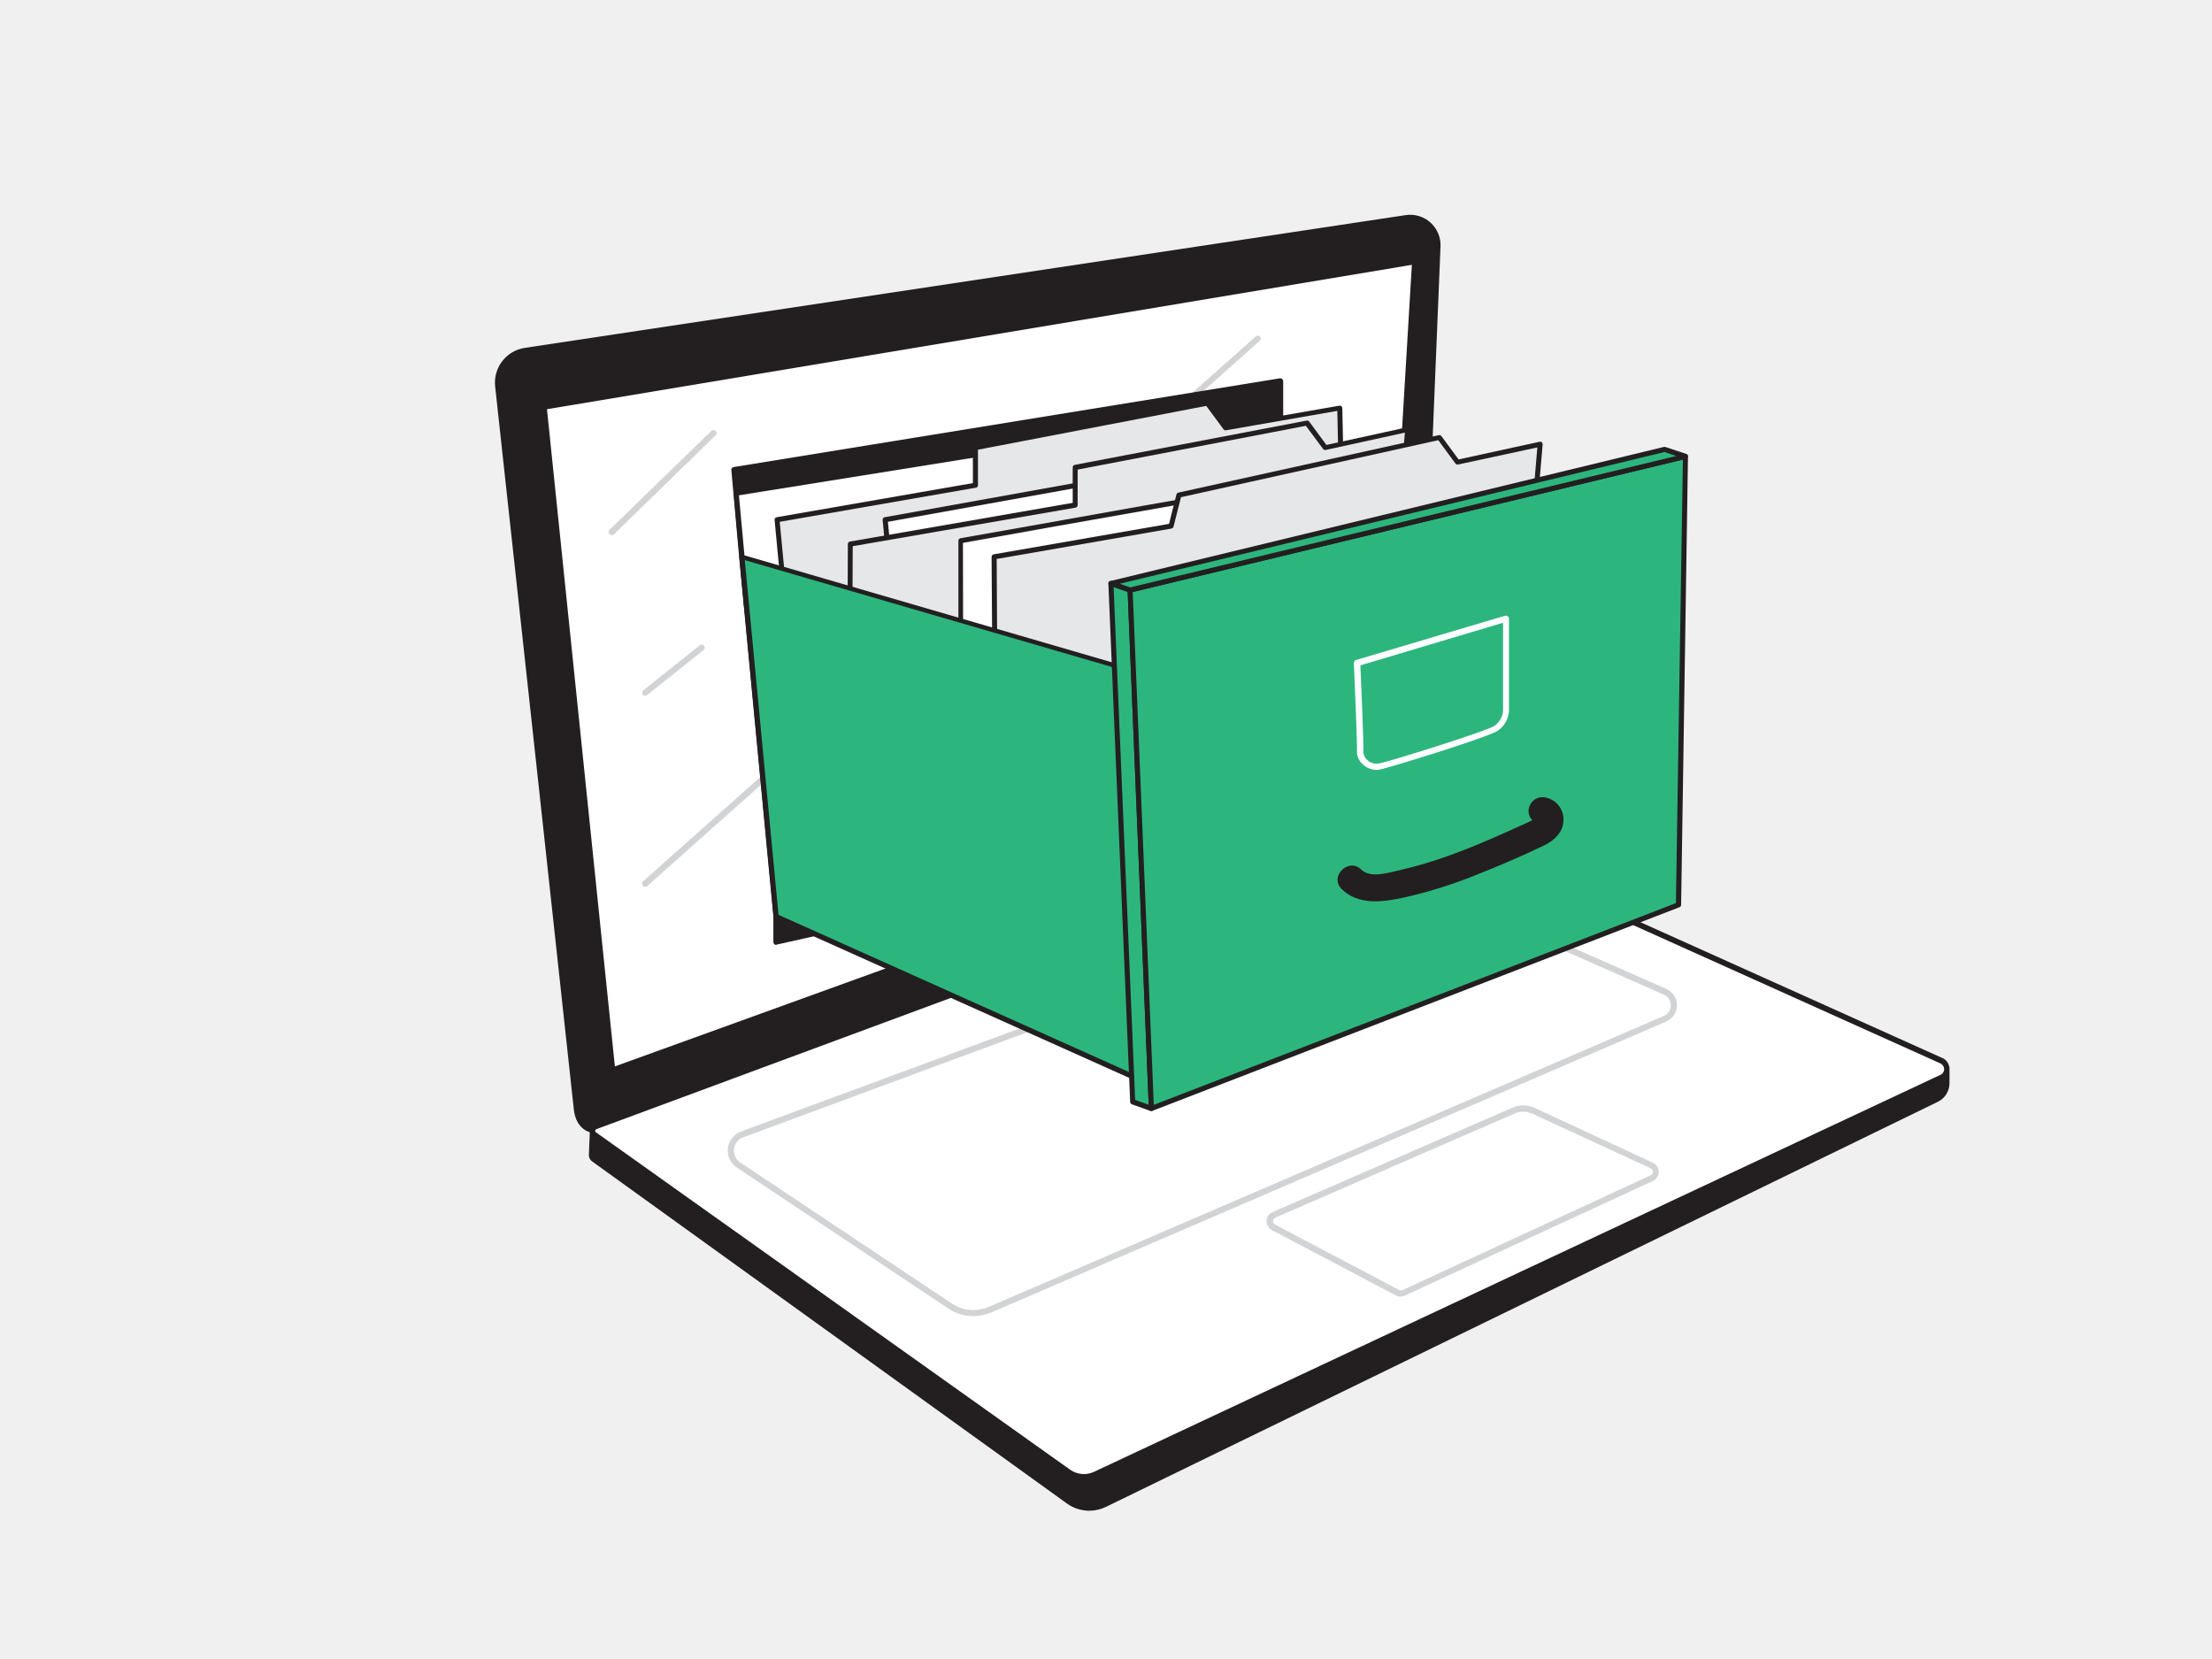
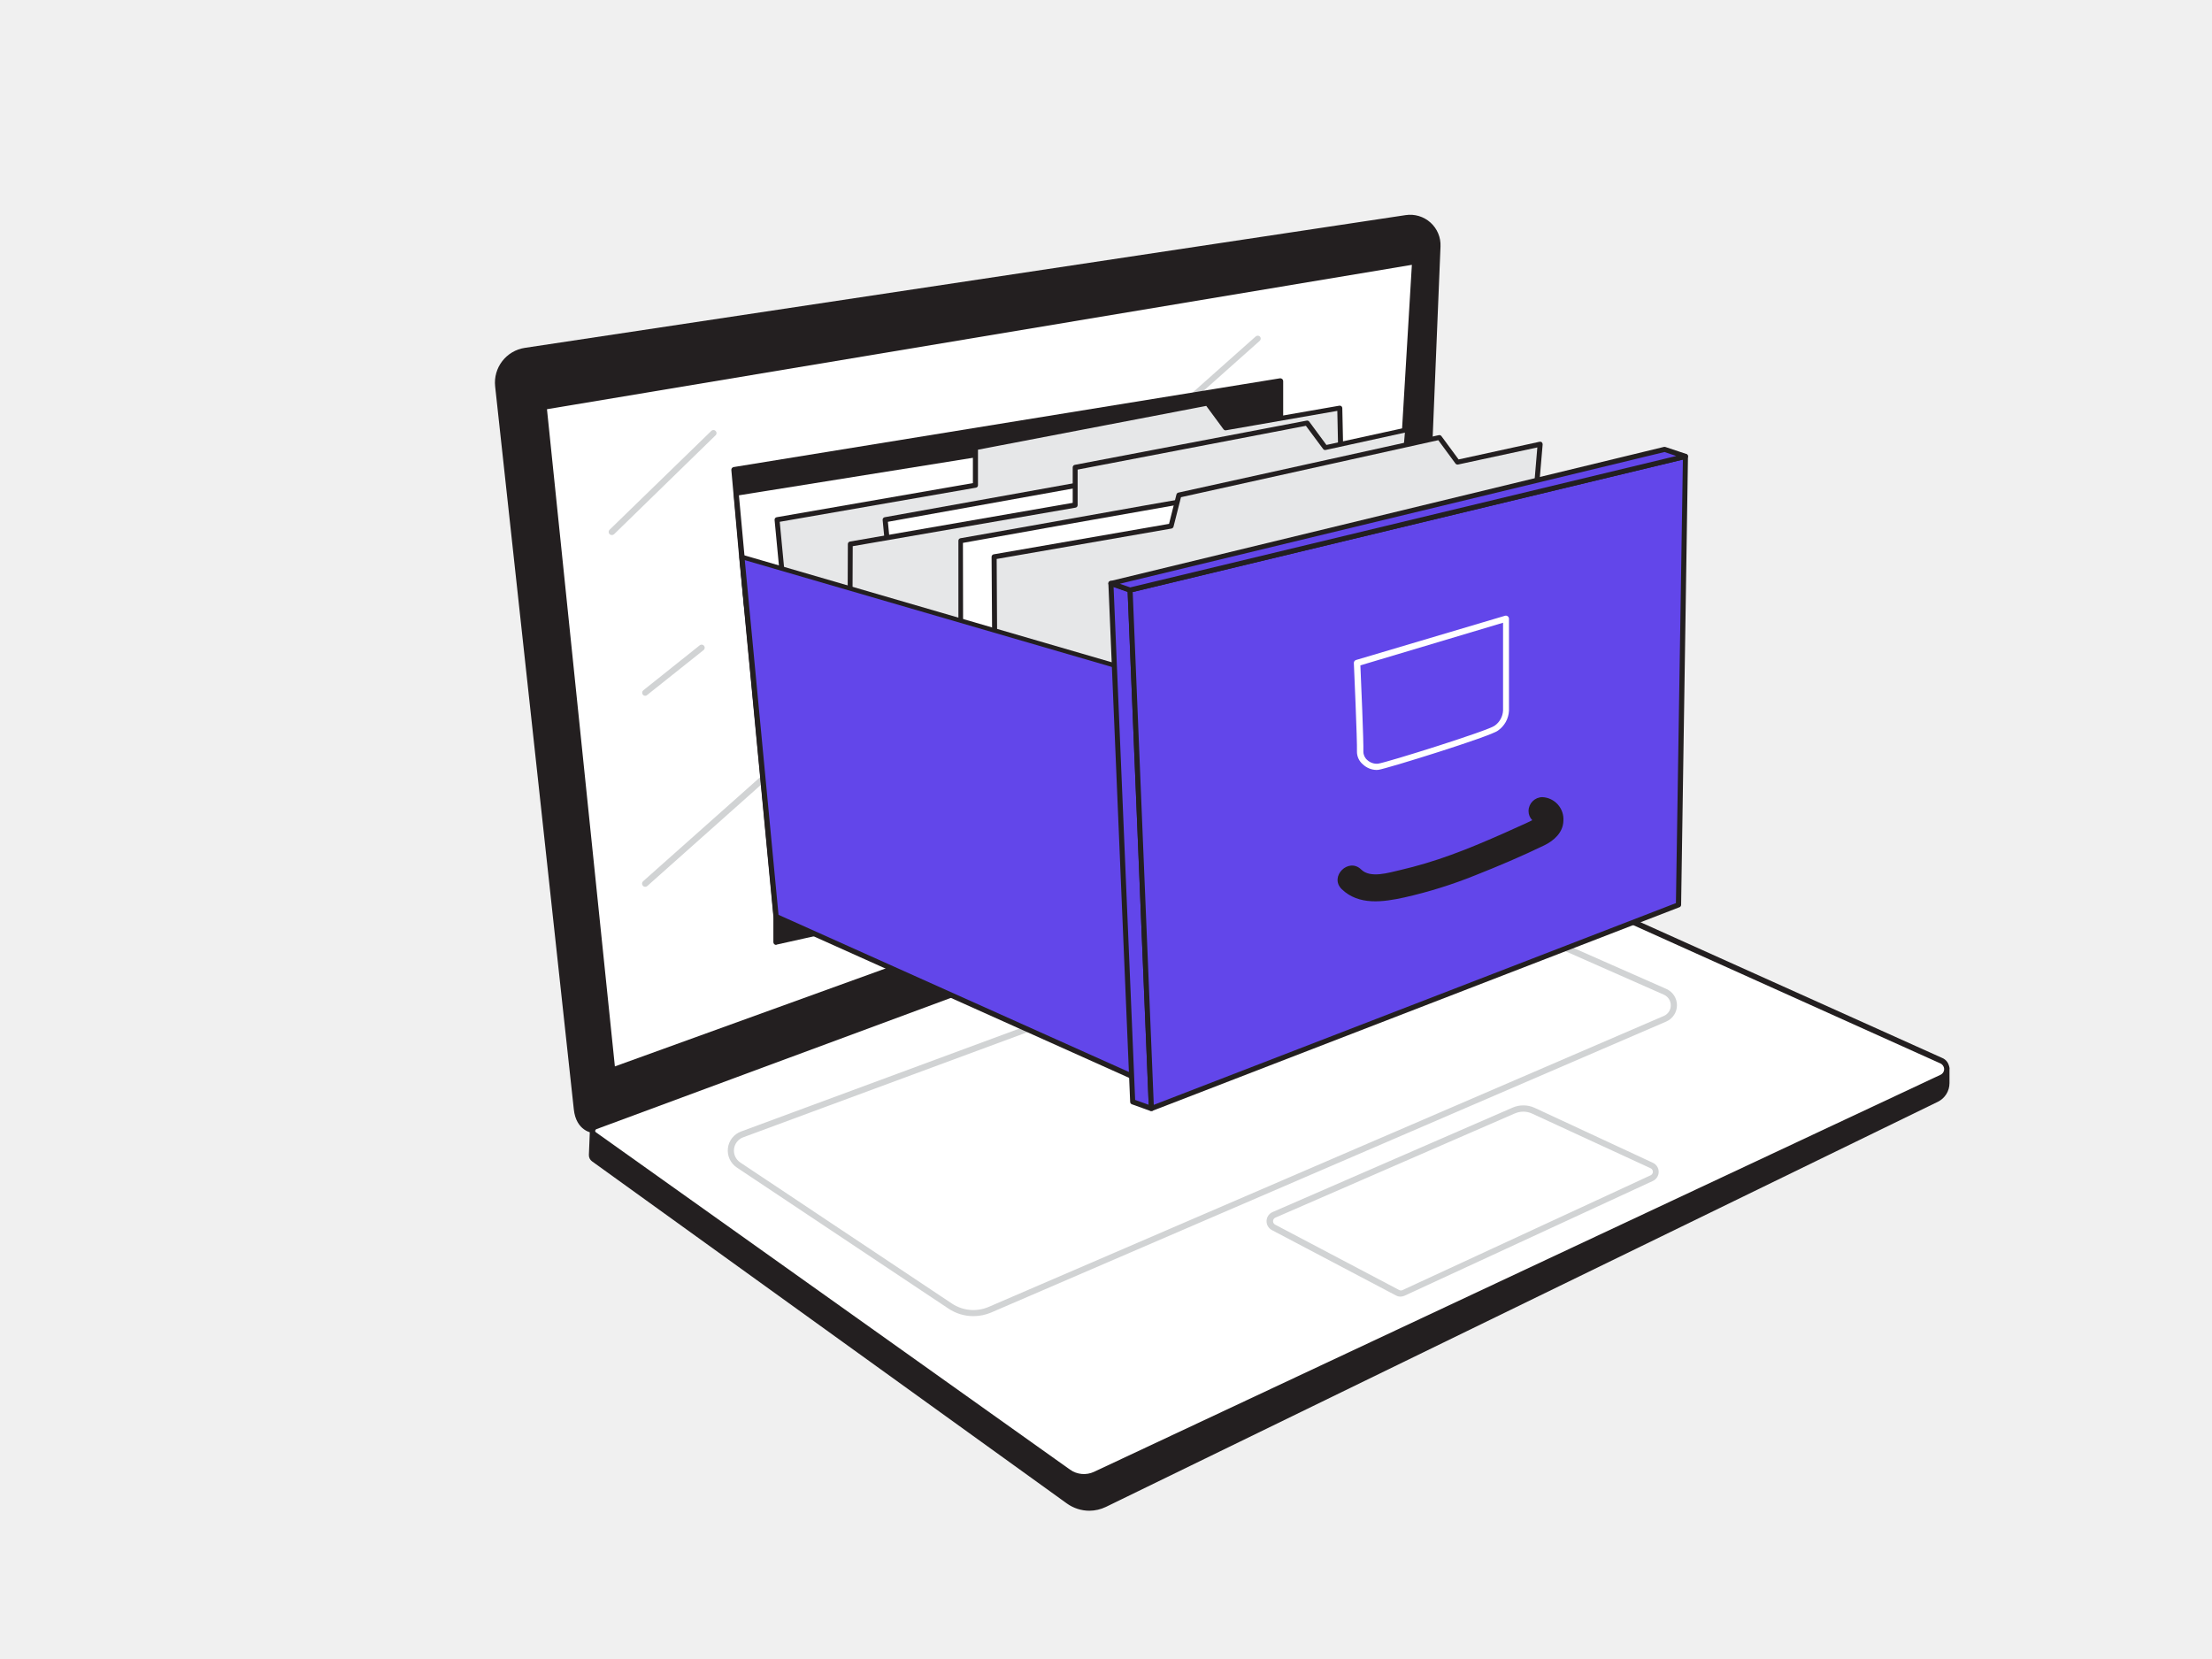
<svg xmlns="http://www.w3.org/2000/svg" viewBox="0 0 400 300">
  <g data-name="#483_data_organization_flatline">
    <path d="M107.17 204.37s-2.57-.19-2.94-3.85C103.9 197.31 92.76 95.1 90 69.85a5.87 5.87 0 015-6.44l159.25-24a5 5 0 015.75 5.18l-4.3 104.35z" fill="#231f20" />
    <path d="M107.17 204.87s-3-.27-3.41-4.3c-.33-3.26-11.9-109.42-14.22-130.67a6.36 6.36 0 015.39-7l159.25-24a5.49 5.49 0 016.31 5.67L256.2 149a.51.51 0 01-.33.45l-148.52 55.39a.57.57 0 01-.18.03zM255 39.88a4 4 0 00-.68 0L95 63.9a5.35 5.35 0 00-4.53 5.89c2.35 21.21 13.92 127.42 14.26 130.68.28 2.82 2 3.31 2.39 3.39l148.09-55.27 4.25-104a4.5 4.5 0 00-4.46-4.71z" fill="#231f20" />
    <path fill="#fff" d="M110.8 193.48L98.41 73.63 255.8 47.35l-5.73 95.73-139.27 50.4z" />
    <path d="M110.8 193.94a.45.45 0 01-.25-.07.51.51 0 01-.21-.34L98 73.68a.47.47 0 01.38-.5L255.73 46.9a.49.49 0 01.38.11.51.51 0 01.15.37l-5.73 95.73a.45.45 0 01-.3.4L111 193.91a.4.4 0 01-.2.03zM98.91 74l12.28 118.84 138.45-50.09 5.67-94.86z" fill="#231f20" />
    <path d="M116.68 160.36a.56.56 0 01-.42-.18.57.57 0 010-.79l110.79-98.53a.57.57 0 01.79 0 .55.55 0 01-.05.78l-110.74 98.58a.54.54 0 01-.37.14z" fill="#d1d3d4" />
    <path d="M107.17 204.37l-.18 4.44a.85.85 0 00.36.73l85.87 61.93a6.44 6.44 0 006.59.57l150.37-73.24a3.27 3.27 0 001.83-2.93v-2.75l-183.26 11.2z" fill="#231f20" />
    <path d="M197 273.19a7 7 0 01-4.07-1.31L107.05 210a1.36 1.36 0 01-.56-1.16l.18-4.44a.5.5 0 01.5-.48l61.58-.05L352 192.62a.51.51 0 01.38.13.51.51 0 01.15.37v2.75a3.76 3.76 0 01-2.11 3.37L200 272.49a7 7 0 01-3 .7zm-89.34-68.32l-.16 4a.37.37 0 00.15.31l85.87 61.92a5.92 5.92 0 006.08.53L350 198.35a2.77 2.77 0 001.55-2.48v-2.22l-182.77 11.17z" fill="#231f20" />
    <path d="M107.68 203.76l148-54.82L351 191.8a1.62 1.62 0 01.11 3L198 266.53a4.76 4.76 0 01-4.8-.43l-85.73-61a.79.79 0 01.21-1.34z" fill="#fff" />
    <path d="M196 267.44a5.21 5.21 0 01-3-1l-85.73-61a1.24 1.24 0 01.29-2.18l148-54.82a.47.47 0 01.35 0l95.28 42.86a2.08 2.08 0 01.12 3.81L198.22 267a5.2 5.2 0 01-2.22.44zm59.68-118l-147.84 54.75a.33.33 0 00-.21.26.31.31 0 00.14.31l85.73 61a4.33 4.33 0 004.34.39l153.06-71.79a1.14 1.14 0 00.66-1.09 1.16 1.16 0 00-.74-1zm-148 54.33z" fill="#231f20" />
    <path d="M176 238a8.07 8.07 0 01-4.48-1.36l-38.27-25.51a3.68 3.68 0 01.76-6.52l122.58-45.33a.55.55 0 01.42 0l44.32 19.55a3.22 3.22 0 010 5.89l-122.11 52.63a8.25 8.25 0 01-3.22.65zm80.77-77.6L134.4 205.66a2.57 2.57 0 00-.54 4.55l38.27 25.51a7 7 0 006.65.61l122.08-52.61a2.07 2.07 0 001.27-1.92 2.1 2.1 0 00-1.25-1.93zM253.27 234.47a1.77 1.77 0 01-.84-.21L230 222.44a1.81 1.81 0 01.12-3.26l43.41-18.89a4.89 4.89 0 014 .05l21.37 9.93a1.81 1.81 0 010 3.28L254 234.3a1.83 1.83 0 01-.73.17zM274 201.31l-43.4 18.89a.7.7 0 000 1.26l22.42 11.82a.68.68 0 00.62 0l44.85-20.75a.7.7 0 000-1.27L277 201.35a3.77 3.77 0 00-3.07 0z" fill="#d1d3d4" />
    <path fill="#231f20" d="M134.16 100.69l-1.41-15.76 98.79-16.05v81.16l-91.19 20.33v-4.64l-6.19-65.04z" />
    <path d="M140.35 170.87a.5.5 0 01-.5-.5v-4.64l-6.19-65L132.25 85a.5.5 0 01.42-.54l98.79-16.05a.52.52 0 01.58.5V150a.49.49 0 01-.39.48l-91.19 20.33zm-5.69-70.22l6.19 65v4.05L231 149.64V69.47l-97.71 15.88 1.37 15.3z" fill="#231f20" />
    <path fill="#fff" d="M135.04 109.99l-1.91-20.8 67.76-10.88-15.68 51.38-50.17-19.7z" />
    <path d="M185.21 130.15a.45.45 0 01-.16 0l-50.17-19.7a.47.47 0 01-.29-.39l-1.91-20.8a.44.44 0 01.38-.49l67.75-10.88a.44.44 0 01.42.15.45.45 0 01.09.43l-15.67 51.39a.47.47 0 01-.24.28.45.45 0 01-.2.01zm-49.74-20.48l49.45 19.42 15.32-50.21-66.62 10.69z" fill="#231f20" />
    <path d="M146.12 151.84c-.28-1.69-5.59-57.86-5.59-57.86l35.86-6.24v-6.8l41.94-8 3.29 4.47 20.66-3.6 1.12 52.37z" fill="#e6e7e8" />
    <path d="M146.12 152.3a.42.42 0 01-.24-.07.45.45 0 01-.21-.31c-.28-1.69-5.38-55.6-5.6-57.89a.46.46 0 01.38-.5l35.48-6.17v-6.42a.46.46 0 01.38-.45l41.94-8a.46.46 0 01.45.18l3.12 4.24 20.38-3.55a.45.45 0 01.53.44l1.13 52.37a.46.46 0 01-.34.45l-97.28 25.72zM141 94.36c.47 4.94 4.87 51.38 5.49 56.91l96.43-25.49-1.09-51.48-20.14 3.51a.47.47 0 01-.44-.18l-3.12-4.23-41.28 7.92v6.42a.44.44 0 01-.38.45z" fill="#231f20" />
    <path fill="#fff" d="M163.06 125.27l-3-31.29 63.63-11.45v33.84l-60.63 8.9z" />
    <path d="M163.06 125.72a.44.44 0 01-.45-.41l-3-31.28a.46.46 0 01.37-.5l63.63-11.45a.51.51 0 01.38.1.48.48 0 01.16.35v33.84a.46.46 0 01-.39.45l-60.63 8.9zm-2.5-31.36l2.91 30.38 59.77-8.74V83.08z" fill="#231f20" />
    <path d="M153.77 150c-.28-1.69 0-51.66 0-51.66l40.66-7.07v-6.8l41.94-8.05 3.29 4.46 14.93-3.27-4.13 48.24z" fill="#e6e7e8" />
    <path d="M153.77 150.49a.45.45 0 01-.25-.07.47.47 0 01-.2-.31c-.28-1.71 0-49.69 0-51.73a.46.46 0 01.38-.45l40.28-7v-6.42a.46.46 0 01.38-.45l41.93-8a.47.47 0 01.46.18l3.11 4.22 14.64-3.2a.46.46 0 01.56.48l-4.13 48.24a.47.47 0 01-.35.41l-96.67 24.14zm.43-51.72c-.08 16.4-.18 46.31 0 50.69l95.8-23.93 4.05-47.3-14.33 3.14a.45.45 0 01-.46-.18L236.15 77l-41.28 7.92v6.43a.46.46 0 01-.38.45z" fill="#231f20" />
    <path d="M173.74 136.08v-38.3s66.66-12 66.85-11.45 0 52.34 0 52.34z" fill="#fff" />
    <path d="M240.59 139.13l-66.85-2.6a.45.45 0 01-.43-.45v-38.3a.45.45 0 01.37-.45c.17 0 16.86-3 33.36-5.93 33.76-5.94 33.81-5.77 34-5.21s.08 36.89 0 52.48a.46.46 0 01-.45.46zm-66.39-3.49l65.93 2.56c.06-16.87.14-47.57 0-51.41-4.58.41-48.38 8.21-66 11.38z" fill="#231f20" />
    <path d="M180.33 155.22c-.28-1.69-.56-54.53-.56-54.53l32-5.56 1.41-5.61 47.1-10.39 3.29 4.46 14.93-3.26-4.13 48.24z" fill="#e6e7e8" />
    <path d="M180.33 155.68a.51.51 0 01-.24-.07.45.45 0 01-.21-.31c-.28-1.71-.55-52.45-.57-54.6a.46.46 0 01.38-.46l31.71-5.51 1.34-5.32a.47.47 0 01.34-.33l47.1-10.39a.46.46 0 01.47.17l3.11 4.22 14.65-3.2a.48.48 0 01.4.1.51.51 0 01.15.39l-4.13 48.24a.46.46 0 01-.33.4l-94 26.65zm-.1-54.6c.09 17.34.31 49 .52 53.55L274 128.21l4-47.3L263.67 84a.47.47 0 01-.47-.17l-3.11-4.23-46.53 10.31-1.35 5.33a.48.48 0 01-.37.34z" fill="#231f20" />
-     <path fill="#2cb67d" d="M134.16 100.69l6.19 65.04 65.89 29.57-3.38-74.62-68.7-19.99z" />
+     <path fill="#6246ea" d="M134.16 100.69l6.19 65.04 65.89 29.57-3.38-74.62-68.7-19.99z" />
    <path d="M206.24 195.75a.41.41 0 01-.19 0l-65.88-29.56a.45.45 0 01-.27-.37l-6.2-65a.48.48 0 01.17-.4.45.45 0 01.42-.09l68.7 20a.44.44 0 01.32.41l3.38 74.62a.46.46 0 01-.2.4.43.43 0 01-.25-.01zm-65.46-30.32l65 29.15-3.36-73.58-67.74-19.71z" fill="#231f20" />
-     <path fill="#2cb67d" d="M204.83 199.24l-3.94-93.76 3.47 1.22 3.85 93.75-3.38-1.21z" />
+     <path fill="#6246ea" d="M204.83 199.24l-3.94-93.76 3.47 1.22 3.85 93.75-3.38-1.21z" />
    <path d="M208.21 200.9h-.16l-3.37-1.21a.46.46 0 01-.31-.41l-3.94-93.76a.44.44 0 01.19-.39.45.45 0 01.42-.06l3.47 1.22a.45.45 0 01.31.41l3.84 93.75a.44.44 0 01-.18.38.46.46 0 01-.27.07zm-2.94-2l2.45.88-3.8-92.78-2.55-.9z" fill="#231f20" />
-     <path fill="#2cb67d" d="M208.21 200.45l95.31-36.83 1.26-81.09-100.42 24.17 3.85 93.75z" />
+     <path fill="#6246ea" d="M208.21 200.45l95.31-36.83 1.26-81.09-100.42 24.17 3.85 93.75z" />
    <path d="M208.21 200.9a.43.43 0 01-.25-.07.46.46 0 01-.21-.37l-3.85-93.74a.45.45 0 01.35-.46l100.43-24.17a.46.46 0 01.39.09.45.45 0 01.17.36L304 163.63a.46.46 0 01-.29.42l-95.31 36.82a.45.45 0 01-.19.03zm-3.38-93.84l3.81 92.73 94.42-36.48 1.26-80.2z" fill="#231f20" />
-     <path fill="#2cb67d" d="M200.89 105.48l100.09-24.21 3.8 1.26-100.42 24.17-3.47-1.22z" />
+     <path fill="#6246ea" d="M200.89 105.48l100.09-24.21 3.8 1.26-100.42 24.17-3.47-1.22z" />
    <path d="M204.36 107.16a.4.4 0 01-.15 0l-3.47-1.22a.45.45 0 01-.31-.45.44.44 0 01.35-.42l100.09-24.25a.57.57 0 01.26 0l3.8 1.27a.45.45 0 01.31.45.46.46 0 01-.35.43l-100.42 24.17zm-1.86-1.6l1.88.66 98.74-23.76-2.12-.72z" fill="#231f20" />
    <path d="M248.88 139.23a3.67 3.67 0 01-2.42-1 3 3 0 01-1.08-2.39c.07-1.65-.55-15.79-.56-15.94a.55.55 0 01.39-.55l26.94-8a.54.54 0 01.49.09.55.55 0 01.23.44v16.65a4.65 4.65 0 01-2 3.59c-1.36 1.06-20 6.85-21.61 7.09a2 2 0 01-.38.02zM246 120.32c.11 2.45.61 14.05.54 15.59a2 2 0 00.71 1.53 2.54 2.54 0 001.94.66c1.74-.26 20-6 21.09-6.87a3.57 3.57 0 001.52-2.75v-15.87z" fill="#fff" />
    <path d="M278.91 144.15a2.52 2.52 0 00-2.5 2.5 2.37 2.37 0 00.67 1.67l-1.13.55-4.45 2c-3 1.32-6 2.59-9.08 3.71a79.21 79.21 0 01-9.32 2.78c-1.94.43-5.29 1.52-6.95-.12-2.29-2.25-5.83 1.28-3.53 3.54 3.09 3 7.52 2.34 11.36 1.5a83.06 83.06 0 0012.8-4c4.2-1.66 8.38-3.44 12.44-5.4 1.76-.84 3.43-2.33 3.49-4.42a4 4 0 00-3.8-4.31z" fill="#231f20" />
    <path d="M110.67 96.75a.56.56 0 01-.39-1l18.4-17.88a.56.56 0 01.77.8l-18.39 17.92a.54.54 0 01-.39.16zM116.68 125.82a.55.55 0 01-.44-.21.56.56 0 01.09-.78l10.14-8.09a.56.56 0 11.69.87L117 125.7a.54.54 0 01-.32.12z" fill="#d1d3d4" />
  </g>
</svg>
